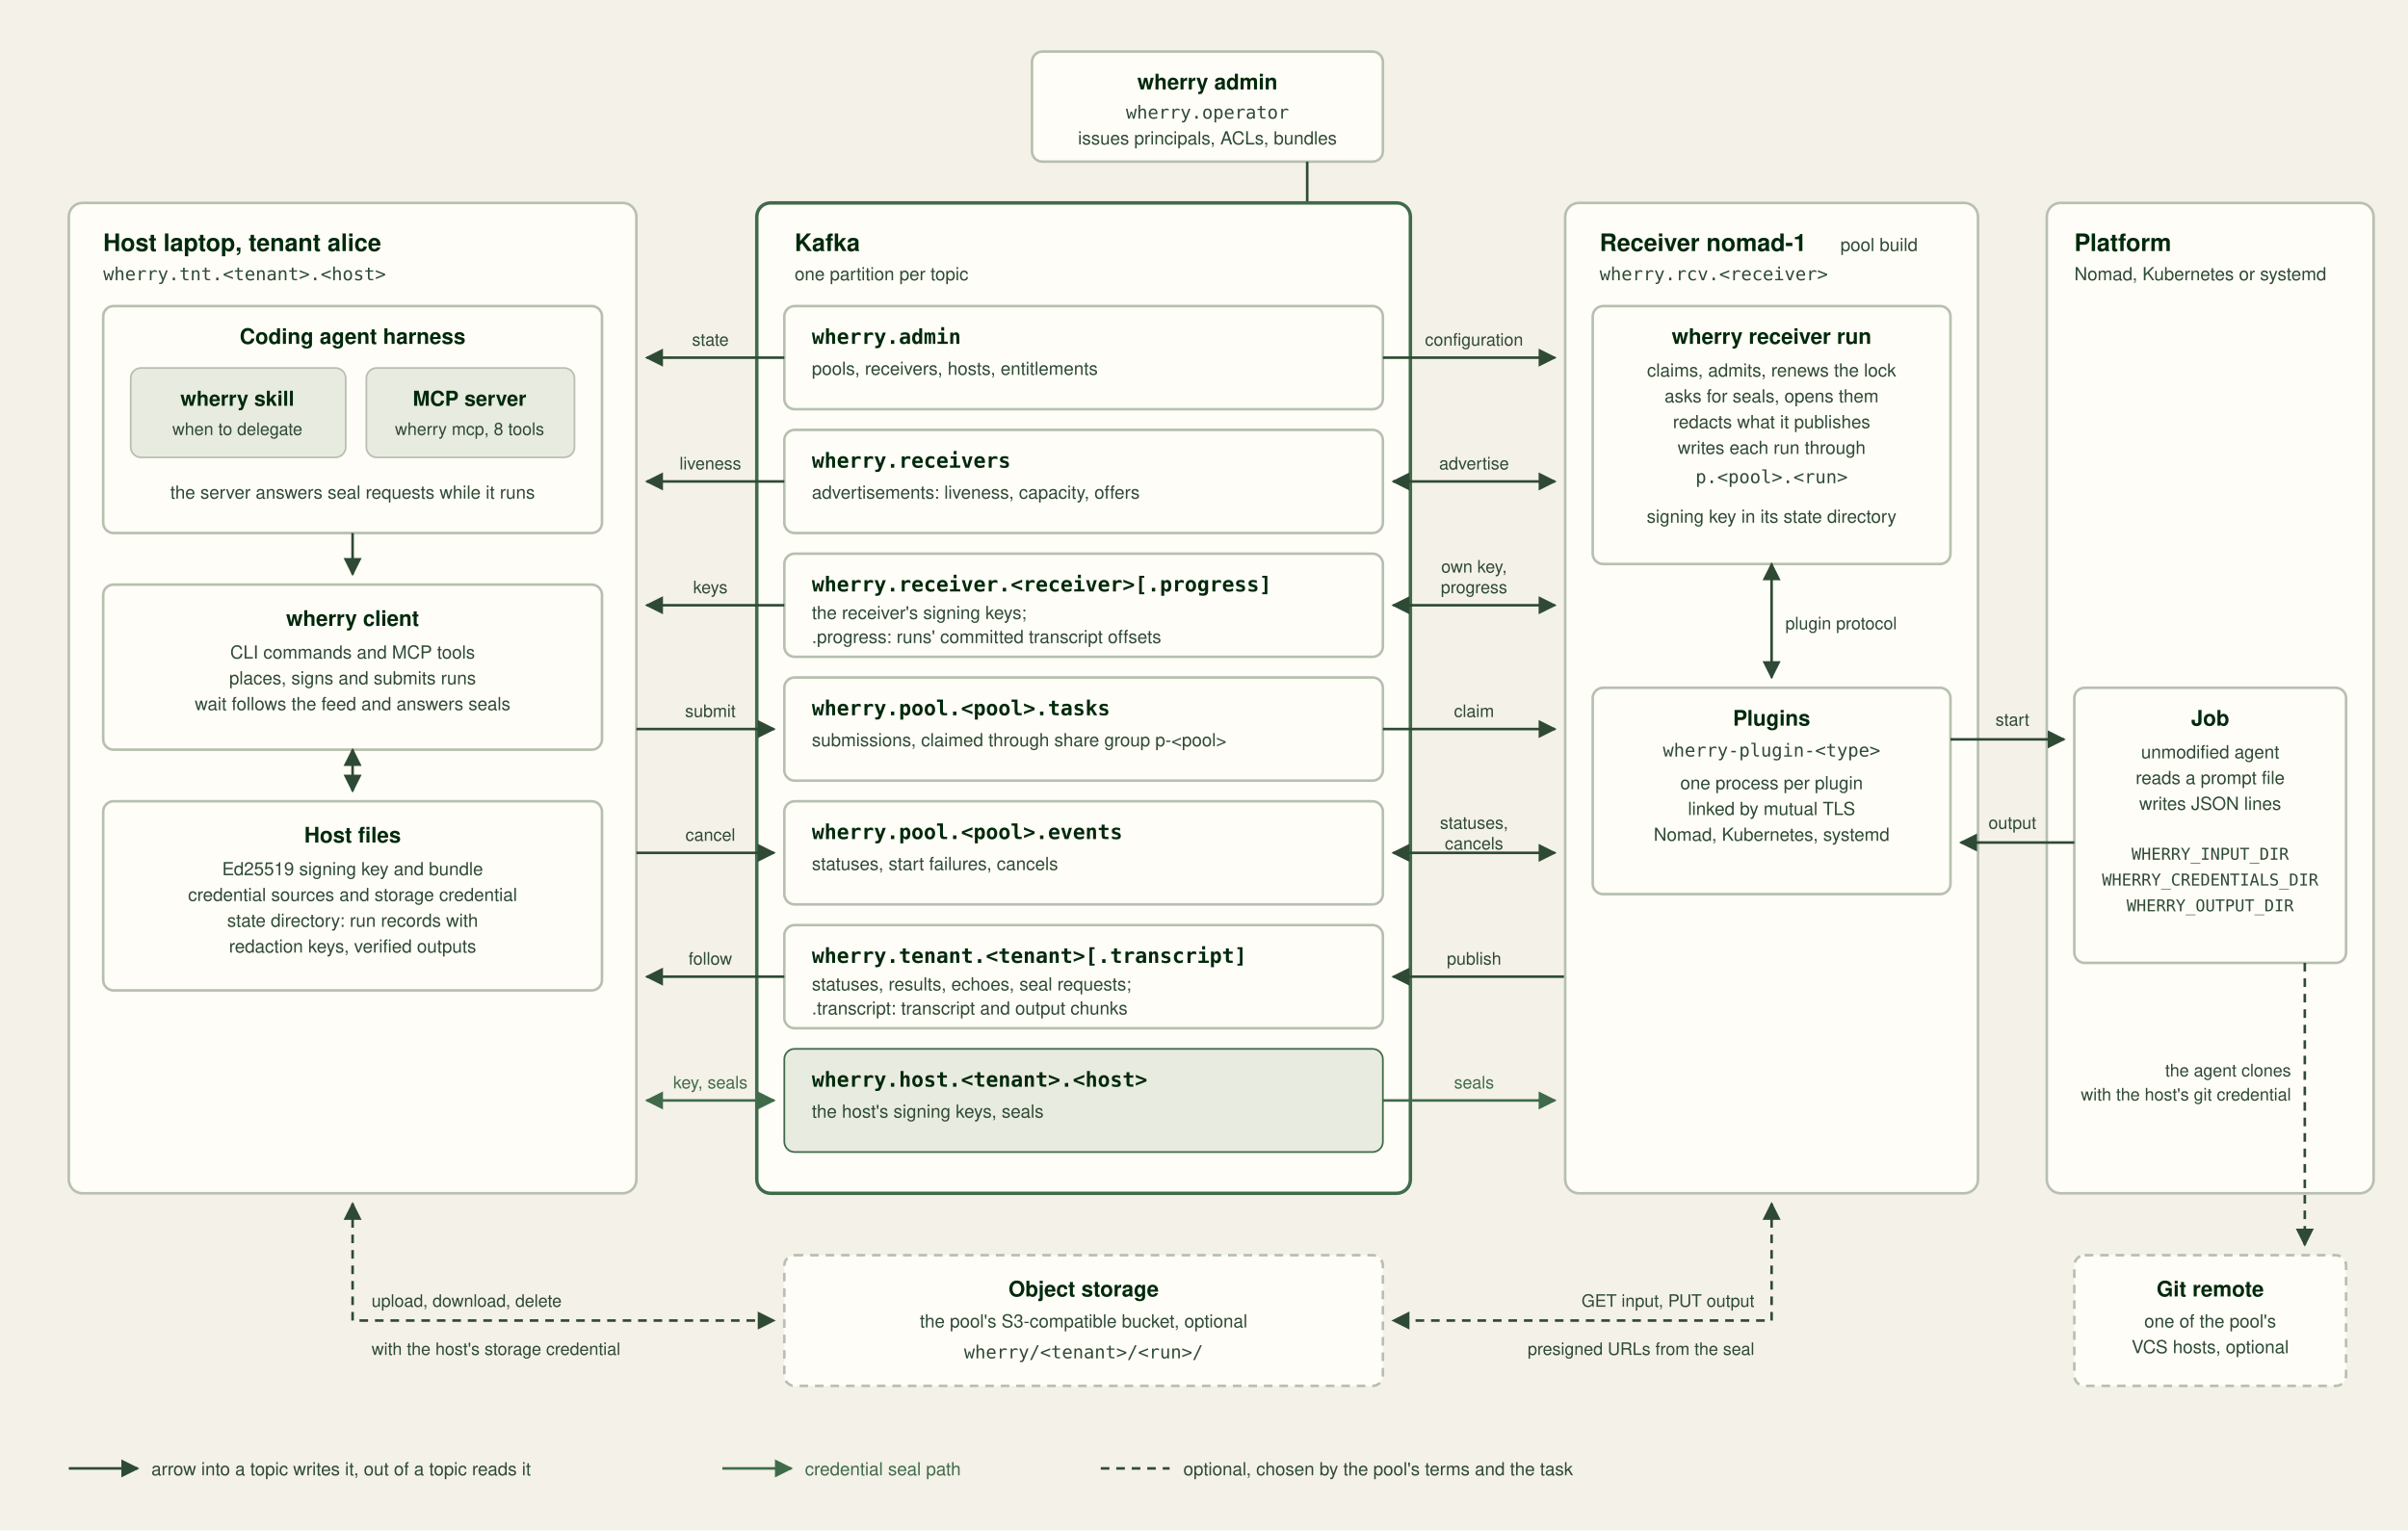
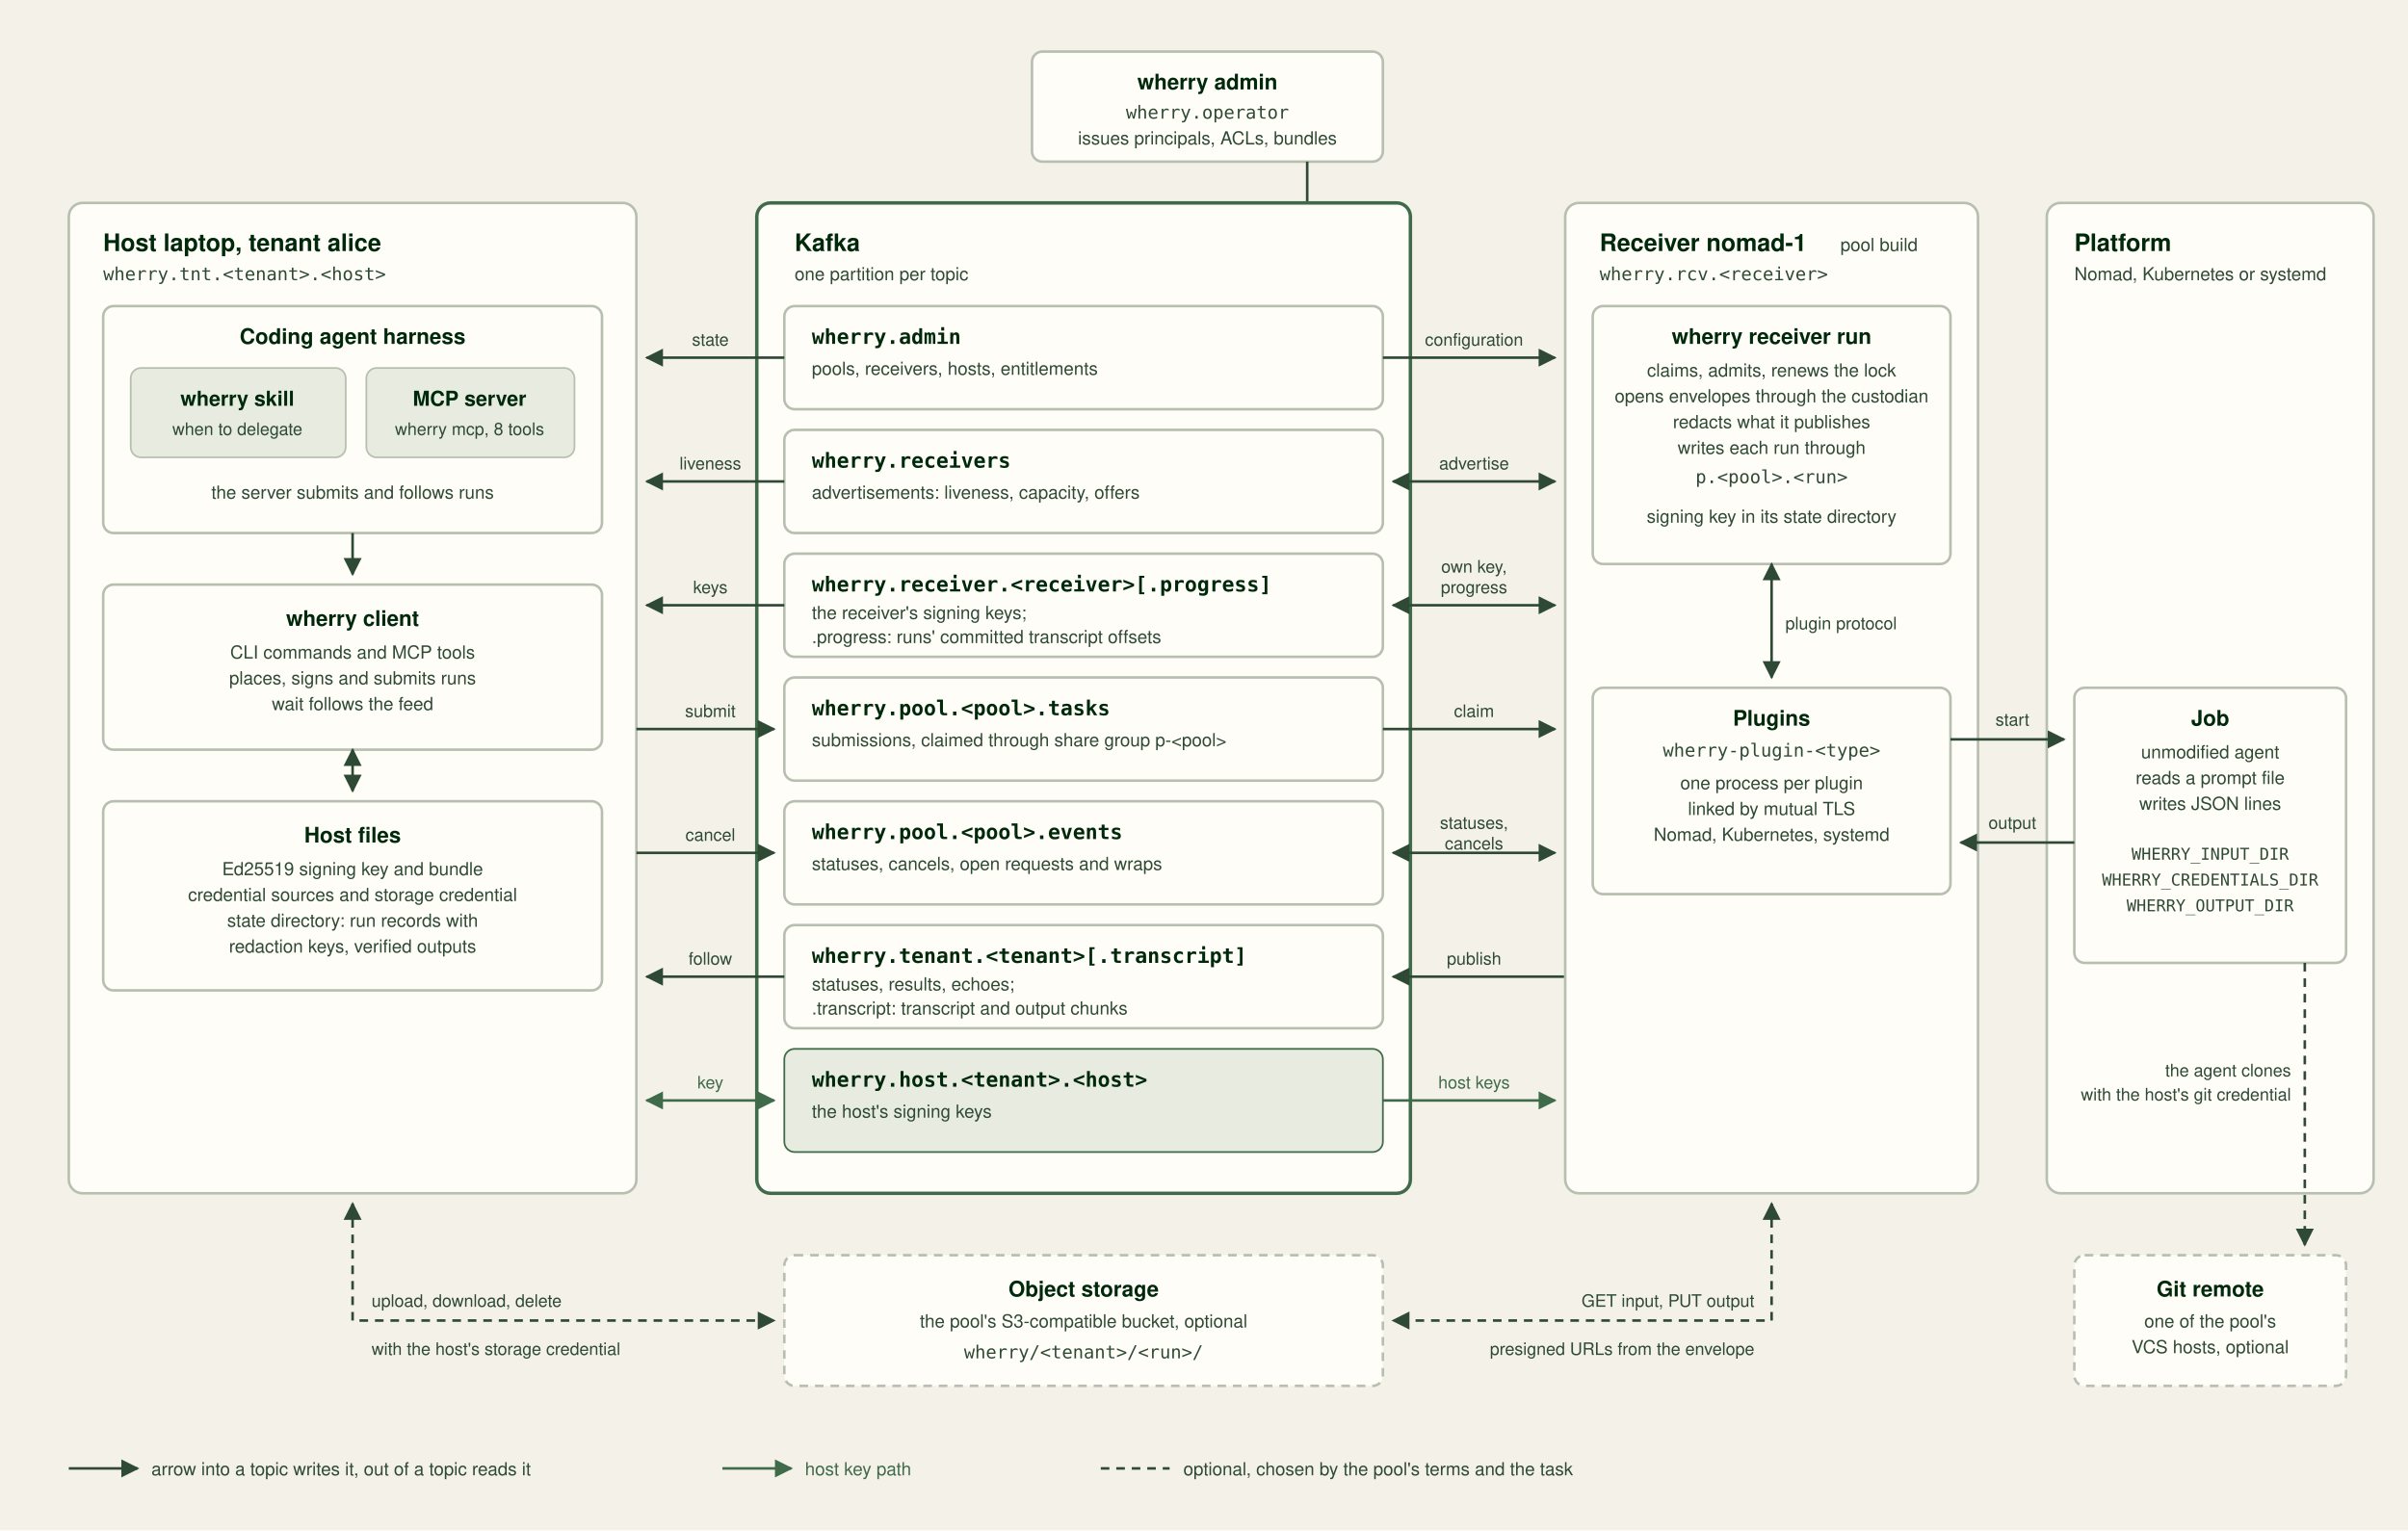
<svg xmlns="http://www.w3.org/2000/svg" viewBox="0 0 1400 890" font-family="Outfit, ui-sans-serif, system-ui, -apple-system, 'Segoe UI', Helvetica, Arial, sans-serif" role="img" aria-labelledby="title desc">
  <defs>
    <marker id="arrow" viewBox="0 0 10 10" refX="9" refY="5" markerWidth="7" markerHeight="7" orient="auto-start-reverse">
      <path d="M 0 0 L 10 5 L 0 10 z" fill="#2e4a35" />
    </marker>
-     <marker id="arrow-seal" viewBox="0 0 10 10" refX="9" refY="5" markerWidth="7" markerHeight="7" orient="auto-start-reverse">
+     <marker id="arrow-key" viewBox="0 0 10 10" refX="9" refY="5" markerWidth="7" markerHeight="7" orient="auto-start-reverse">
      <path d="M 0 0 L 10 5 L 0 10 z" fill="#3f6b4a" />
    </marker>
  </defs>
  <rect width="1400" height="890" fill="#f4f1e8" />
  <rect x="600" y="30" width="204" height="64" rx="6" fill="#fffdf7" stroke="#b7c0b0" stroke-width="1.5" />
  <text x="702" y="52" text-anchor="middle" font-size="12.5" font-weight="600" fill="#00290b">wherry admin</text>
  <text x="702" y="69" text-anchor="middle" font-size="10.5" font-family="'IBM Plex Mono', ui-monospace, SFMono-Regular, Menlo, monospace" fill="#2e4a35">wherry.operator</text>
  <text x="702" y="84" text-anchor="middle" font-size="10.5" fill="#2e4a35">issues principals, ACLs, bundles</text>
  <path d="M 760 94 V 172" stroke="#2e4a35" stroke-width="1.5" fill="none" marker-end="url(#arrow)" />
  <rect x="40" y="118" width="330" height="576" rx="8" fill="#fffdf7" stroke="#b7c0b0" stroke-width="1.5" />
  <text x="60" y="146" font-size="14" font-weight="700" fill="#00290b">Host laptop, tenant alice</text>
  <text x="60" y="163" font-size="10.5" font-family="'IBM Plex Mono', ui-monospace, SFMono-Regular, Menlo, monospace" fill="#2e4a35">wherry.tnt.&lt;tenant&gt;.&lt;host&gt;</text>
  <g font-size="12.5" fill="#00290b">
    <rect x="60" y="178" width="290" height="132" rx="6" fill="#fffdf7" stroke="#b7c0b0" stroke-width="1.5" />
    <text x="205" y="200" text-anchor="middle" font-weight="600">Coding agent harness</text>
    <rect x="76" y="214" width="125" height="52" rx="6" fill="#e8ebdf" stroke="#b7c0b0" stroke-width="1" />
    <text x="138" y="236" text-anchor="middle" font-size="12" font-weight="600">wherry skill</text>
    <text x="138" y="253" text-anchor="middle" font-size="10" fill="#2e4a35">when to delegate</text>
    <rect x="213" y="214" width="121" height="52" rx="6" fill="#e8ebdf" stroke="#b7c0b0" stroke-width="1" />
    <text x="273" y="236" text-anchor="middle" font-size="12" font-weight="600">MCP server</text>
    <text x="273" y="253" text-anchor="middle" font-size="10" fill="#2e4a35">wherry mcp, 8 tools</text>
-     <text x="205" y="290" text-anchor="middle" font-size="10.5" fill="#2e4a35">the server answers seal requests while it runs</text>
+     <text x="205" y="290" text-anchor="middle" font-size="10.5" fill="#2e4a35">the server submits and follows runs</text>
    <rect x="60" y="340" width="290" height="96" rx="6" fill="#fffdf7" stroke="#b7c0b0" stroke-width="1.5" />
    <text x="205" y="364" text-anchor="middle" font-weight="600">wherry client</text>
    <text x="205" y="383" text-anchor="middle" font-size="10.5" fill="#2e4a35">CLI commands and MCP tools</text>
    <text x="205" y="398" text-anchor="middle" font-size="10.5" fill="#2e4a35">places, signs and submits runs</text>
-     <text x="205" y="413" text-anchor="middle" font-size="10.5" fill="#2e4a35">wait follows the feed and answers seals</text>
+     <text x="205" y="413" text-anchor="middle" font-size="10.5" fill="#2e4a35">wait follows the feed</text>
    <rect x="60" y="466" width="290" height="110" rx="6" fill="#fffdf7" stroke="#b7c0b0" stroke-width="1.5" />
    <text x="205" y="490" text-anchor="middle" font-weight="600">Host files</text>
    <text x="205" y="509" text-anchor="middle" font-size="10.5" fill="#2e4a35">Ed25519 signing key and bundle</text>
    <text x="205" y="524" text-anchor="middle" font-size="10.5" fill="#2e4a35">credential sources and storage credential</text>
    <text x="205" y="539" text-anchor="middle" font-size="10.5" fill="#2e4a35">state directory: run records with</text>
    <text x="205" y="554" text-anchor="middle" font-size="10.5" fill="#2e4a35">redaction keys, verified outputs</text>
  </g>
  <path d="M 205 310 V 334" stroke="#2e4a35" stroke-width="1.5" fill="none" marker-end="url(#arrow)" />
  <path d="M 205 436 V 460" stroke="#2e4a35" stroke-width="1.5" fill="none" marker-start="url(#arrow)" marker-end="url(#arrow)" />
  <rect x="440" y="118" width="380" height="576" rx="8" fill="#fffdf7" stroke="#3f6b4a" stroke-width="2" />
  <text x="462" y="146" font-size="14" font-weight="700" fill="#00290b">Kafka</text>
  <text x="462" y="163" font-size="10.5" fill="#2e4a35">one partition per topic</text>
  <g font-size="10.5" fill="#2e4a35">
    <rect x="456" y="178" width="348" height="60" rx="6" fill="#fffdf7" stroke="#b7c0b0" stroke-width="1.5" />
    <text x="472" y="200" font-size="12" font-weight="600" font-family="'IBM Plex Mono', ui-monospace, SFMono-Regular, Menlo, monospace" fill="#00290b">wherry.admin</text>
    <text x="472" y="218">pools, receivers, hosts, entitlements</text>
    <rect x="456" y="250" width="348" height="60" rx="6" fill="#fffdf7" stroke="#b7c0b0" stroke-width="1.5" />
    <text x="472" y="272" font-size="12" font-weight="600" font-family="'IBM Plex Mono', ui-monospace, SFMono-Regular, Menlo, monospace" fill="#00290b">wherry.receivers</text>
    <text x="472" y="290">advertisements: liveness, capacity, offers</text>
    <rect x="456" y="322" width="348" height="60" rx="6" fill="#fffdf7" stroke="#b7c0b0" stroke-width="1.5" />
    <text x="472" y="344" font-size="12" font-weight="600" font-family="'IBM Plex Mono', ui-monospace, SFMono-Regular, Menlo, monospace" fill="#00290b">wherry.receiver.&lt;receiver&gt;[.progress]</text>
    <text x="472" y="360">the receiver's signing keys;</text>
    <text x="472" y="374">.progress: runs' committed transcript offsets</text>
    <rect x="456" y="394" width="348" height="60" rx="6" fill="#fffdf7" stroke="#b7c0b0" stroke-width="1.5" />
    <text x="472" y="416" font-size="12" font-weight="600" font-family="'IBM Plex Mono', ui-monospace, SFMono-Regular, Menlo, monospace" fill="#00290b">wherry.pool.&lt;pool&gt;.tasks</text>
    <text x="472" y="434">submissions, claimed through share group p-&lt;pool&gt;</text>
    <rect x="456" y="466" width="348" height="60" rx="6" fill="#fffdf7" stroke="#b7c0b0" stroke-width="1.5" />
    <text x="472" y="488" font-size="12" font-weight="600" font-family="'IBM Plex Mono', ui-monospace, SFMono-Regular, Menlo, monospace" fill="#00290b">wherry.pool.&lt;pool&gt;.events</text>
-     <text x="472" y="506">statuses, start failures, cancels</text>
+     <text x="472" y="506">statuses, cancels, open requests and wraps</text>
    <rect x="456" y="538" width="348" height="60" rx="6" fill="#fffdf7" stroke="#b7c0b0" stroke-width="1.5" />
    <text x="472" y="560" font-size="12" font-weight="600" font-family="'IBM Plex Mono', ui-monospace, SFMono-Regular, Menlo, monospace" fill="#00290b">wherry.tenant.&lt;tenant&gt;[.transcript]</text>
-     <text x="472" y="576">statuses, results, echoes, seal requests;</text>
+     <text x="472" y="576">statuses, results, echoes;</text>
    <text x="472" y="590">.transcript: transcript and output chunks</text>
    <rect x="456" y="610" width="348" height="60" rx="6" fill="#e8ebdf" stroke="#3f6b4a" stroke-width="1" />
    <text x="472" y="632" font-size="12" font-weight="600" font-family="'IBM Plex Mono', ui-monospace, SFMono-Regular, Menlo, monospace" fill="#00290b">wherry.host.&lt;tenant&gt;.&lt;host&gt;</text>
-     <text x="472" y="650">the host's signing keys, seals</text>
+     <text x="472" y="650">the host's signing keys</text>
  </g>
  <g stroke="#2e4a35" stroke-width="1.5" fill="none">
    <path d="M 456 208 H 376" marker-end="url(#arrow)" />
    <path d="M 456 280 H 376" marker-end="url(#arrow)" />
    <path d="M 456 352 H 376" marker-end="url(#arrow)" />
    <path d="M 370 424 H 450" marker-end="url(#arrow)" />
    <path d="M 370 496 H 450" marker-end="url(#arrow)" />
    <path d="M 456 568 H 376" marker-end="url(#arrow)" />
  </g>
-   <path d="M 376 640 H 450" stroke="#3f6b4a" stroke-width="1.5" fill="none" marker-start="url(#arrow-seal)" marker-end="url(#arrow-seal)" />
+   <path d="M 376 640 H 450" stroke="#3f6b4a" stroke-width="1.5" fill="none" marker-start="url(#arrow-key)" marker-end="url(#arrow-key)" />
  <g font-size="10" fill="#2e4a35" text-anchor="middle">
    <text x="413" y="201">state</text>
    <text x="413" y="273">liveness</text>
    <text x="413" y="345">keys</text>
    <text x="413" y="417">submit</text>
    <text x="413" y="489">cancel</text>
    <text x="413" y="561">follow</text>
-     <text x="413" y="633" fill="#3f6b4a">key, seals</text>
+     <text x="413" y="633" fill="#3f6b4a">key</text>
  </g>
  <g stroke="#2e4a35" stroke-width="1.5" fill="none">
    <path d="M 804 208 H 904" marker-end="url(#arrow)" />
    <path d="M 810 280 H 904" marker-start="url(#arrow)" marker-end="url(#arrow)" />
    <path d="M 810 352 H 904" marker-start="url(#arrow)" marker-end="url(#arrow)" />
    <path d="M 804 424 H 904" marker-end="url(#arrow)" />
    <path d="M 810 496 H 904" marker-start="url(#arrow)" marker-end="url(#arrow)" />
    <path d="M 910 568 H 810" marker-end="url(#arrow)" />
  </g>
-   <path d="M 804 640 H 904" stroke="#3f6b4a" stroke-width="1.5" fill="none" marker-end="url(#arrow-seal)" />
+   <path d="M 804 640 H 904" stroke="#3f6b4a" stroke-width="1.5" fill="none" marker-end="url(#arrow-key)" />
  <g font-size="10" fill="#2e4a35" text-anchor="middle">
    <text x="857" y="201">configuration</text>
    <text x="857" y="273">advertise</text>
    <text x="857" y="333">own key,</text>
    <text x="857" y="345">progress</text>
    <text x="857" y="417">claim</text>
    <text x="857" y="482">statuses,</text>
    <text x="857" y="494">cancels</text>
    <text x="857" y="561">publish</text>
-     <text x="857" y="633" fill="#3f6b4a">seals</text>
+     <text x="857" y="633" fill="#3f6b4a">host keys</text>
  </g>
  <rect x="910" y="118" width="240" height="576" rx="8" fill="#fffdf7" stroke="#b7c0b0" stroke-width="1.5" />
  <text x="930" y="146" font-size="14" font-weight="700" fill="#00290b">Receiver nomad-1</text>
  <text x="1070" y="146" font-size="10.5" fill="#2e4a35">pool build</text>
  <text x="930" y="163" font-size="10.5" font-family="'IBM Plex Mono', ui-monospace, SFMono-Regular, Menlo, monospace" fill="#2e4a35">wherry.rcv.&lt;receiver&gt;</text>
  <g font-size="12.5" fill="#00290b">
    <rect x="926" y="178" width="208" height="150" rx="6" fill="#fffdf7" stroke="#b7c0b0" stroke-width="1.5" />
    <text x="1030" y="200" text-anchor="middle" font-weight="600">wherry receiver run</text>
    <text x="1030" y="219" text-anchor="middle" font-size="10.5" fill="#2e4a35">claims, admits, renews the lock</text>
-     <text x="1030" y="234" text-anchor="middle" font-size="10.5" fill="#2e4a35">asks for seals, opens them</text>
+     <text x="1030" y="234" text-anchor="middle" font-size="10.5" fill="#2e4a35">opens envelopes through the custodian</text>
    <text x="1030" y="249" text-anchor="middle" font-size="10.5" fill="#2e4a35">redacts what it publishes</text>
    <text x="1030" y="264" text-anchor="middle" font-size="10.5" fill="#2e4a35">writes each run through</text>
    <text x="1030" y="281" text-anchor="middle" font-size="10.5" font-family="'IBM Plex Mono', ui-monospace, SFMono-Regular, Menlo, monospace" fill="#2e4a35">p.&lt;pool&gt;.&lt;run&gt;</text>
    <text x="1030" y="304" text-anchor="middle" font-size="10.5" fill="#2e4a35">signing key in its state directory</text>
    <rect x="926" y="400" width="208" height="120" rx="6" fill="#fffdf7" stroke="#b7c0b0" stroke-width="1.5" />
    <text x="1030" y="422" text-anchor="middle" font-weight="600">Plugins</text>
    <text x="1030" y="440" text-anchor="middle" font-size="10.5" font-family="'IBM Plex Mono', ui-monospace, SFMono-Regular, Menlo, monospace" fill="#2e4a35">wherry-plugin-&lt;type&gt;</text>
    <text x="1030" y="459" text-anchor="middle" font-size="10.5" fill="#2e4a35">one process per plugin</text>
    <text x="1030" y="474" text-anchor="middle" font-size="10.5" fill="#2e4a35">linked by mutual TLS</text>
    <text x="1030" y="489" text-anchor="middle" font-size="10.5" fill="#2e4a35">Nomad, Kubernetes, systemd</text>
  </g>
  <path d="M 1030 328 V 394" stroke="#2e4a35" stroke-width="1.5" fill="none" marker-start="url(#arrow)" marker-end="url(#arrow)" />
  <text x="1038" y="366" font-size="10" fill="#2e4a35">plugin protocol</text>
  <rect x="1190" y="118" width="190" height="576" rx="8" fill="#fffdf7" stroke="#b7c0b0" stroke-width="1.5" />
  <text x="1206" y="146" font-size="14" font-weight="700" fill="#00290b">Platform</text>
  <text x="1206" y="163" font-size="10.5" fill="#2e4a35">Nomad, Kubernetes or systemd</text>
  <rect x="1206" y="400" width="158" height="160" rx="6" fill="#fffdf7" stroke="#b7c0b0" stroke-width="1.5" />
  <text x="1285" y="422" text-anchor="middle" font-size="12.5" font-weight="600" fill="#00290b">Job</text>
  <text x="1285" y="441" text-anchor="middle" font-size="10.5" fill="#2e4a35">unmodified agent</text>
  <text x="1285" y="456" text-anchor="middle" font-size="10.5" fill="#2e4a35">reads a prompt file</text>
  <text x="1285" y="471" text-anchor="middle" font-size="10.5" fill="#2e4a35">writes JSON lines</text>
  <g font-size="9.5" font-family="'IBM Plex Mono', ui-monospace, SFMono-Regular, Menlo, monospace" fill="#2e4a35" text-anchor="middle">
    <text x="1285" y="500">WHERRY_INPUT_DIR</text>
    <text x="1285" y="515">WHERRY_CREDENTIALS_DIR</text>
    <text x="1285" y="530">WHERRY_OUTPUT_DIR</text>
  </g>
  <path d="M 1134 430 H 1200" stroke="#2e4a35" stroke-width="1.5" fill="none" marker-end="url(#arrow)" />
  <text x="1170" y="422" text-anchor="middle" font-size="10" fill="#2e4a35">start</text>
  <path d="M 1206 490 H 1140" stroke="#2e4a35" stroke-width="1.5" fill="none" marker-end="url(#arrow)" />
  <text x="1170" y="482" text-anchor="middle" font-size="10" fill="#2e4a35">output</text>
  <rect x="456" y="730" width="348" height="76" rx="6" fill="#fffdf7" stroke="#b7c0b0" stroke-width="1.5" stroke-dasharray="5 4" />
  <text x="630" y="754" text-anchor="middle" font-size="12.5" font-weight="600" fill="#00290b">Object storage</text>
  <text x="630" y="772" text-anchor="middle" font-size="10.5" fill="#2e4a35">the pool's S3-compatible bucket, optional</text>
  <text x="630" y="790" text-anchor="middle" font-size="10.5" font-family="'IBM Plex Mono', ui-monospace, SFMono-Regular, Menlo, monospace" fill="#2e4a35">wherry/&lt;tenant&gt;/&lt;run&gt;/</text>
  <path d="M 205 700 V 768 H 450" stroke="#2e4a35" stroke-width="1.5" fill="none" stroke-dasharray="5 4" marker-start="url(#arrow)" marker-end="url(#arrow)" />
  <text x="216" y="760" font-size="10" fill="#2e4a35">upload, download, delete</text>
  <text x="216" y="788" font-size="10" fill="#2e4a35">with the host's storage credential</text>
  <path d="M 1030 700 V 768 H 810" stroke="#2e4a35" stroke-width="1.5" fill="none" stroke-dasharray="5 4" marker-start="url(#arrow)" marker-end="url(#arrow)" />
  <text x="1020" y="760" text-anchor="end" font-size="10" fill="#2e4a35">GET input, PUT output</text>
-   <text x="1020" y="788" text-anchor="end" font-size="10" fill="#2e4a35">presigned URLs from the seal</text>
+   <text x="1020" y="788" text-anchor="end" font-size="10" fill="#2e4a35">presigned URLs from the envelope</text>
  <rect x="1206" y="730" width="158" height="76" rx="6" fill="#fffdf7" stroke="#b7c0b0" stroke-width="1.5" stroke-dasharray="5 4" />
  <text x="1285" y="754" text-anchor="middle" font-size="12.5" font-weight="600" fill="#00290b">Git remote</text>
  <text x="1285" y="772" text-anchor="middle" font-size="10.5" fill="#2e4a35">one of the pool's</text>
  <text x="1285" y="787" text-anchor="middle" font-size="10.5" fill="#2e4a35">VCS hosts, optional</text>
  <path d="M 1340 560 V 724" stroke="#2e4a35" stroke-width="1.5" fill="none" stroke-dasharray="5 4" marker-end="url(#arrow)" />
  <text x="1332" y="626" text-anchor="end" font-size="10" fill="#2e4a35">the agent clones</text>
  <text x="1332" y="640" text-anchor="end" font-size="10" fill="#2e4a35">with the host's git credential</text>
  <g font-size="10.5" fill="#2e4a35">
    <line x1="40" y1="854" x2="80" y2="854" stroke="#2e4a35" stroke-width="1.5" marker-end="url(#arrow)" />
    <text x="88" y="858">arrow into a topic writes it, out of a topic reads it</text>
-     <line x1="420" y1="854" x2="460" y2="854" stroke="#3f6b4a" stroke-width="1.5" marker-end="url(#arrow-seal)" />
-     <text x="468" y="858" fill="#3f6b4a">credential seal path</text>
+     <line x1="420" y1="854" x2="460" y2="854" stroke="#3f6b4a" stroke-width="1.5" marker-end="url(#arrow-key)" />
+     <text x="468" y="858" fill="#3f6b4a">host key path</text>
    <line x1="640" y1="854" x2="680" y2="854" stroke="#2e4a35" stroke-width="1.5" stroke-dasharray="5 4" />
    <text x="688" y="858">optional, chosen by the pool's terms and the task</text>
  </g>
</svg>
